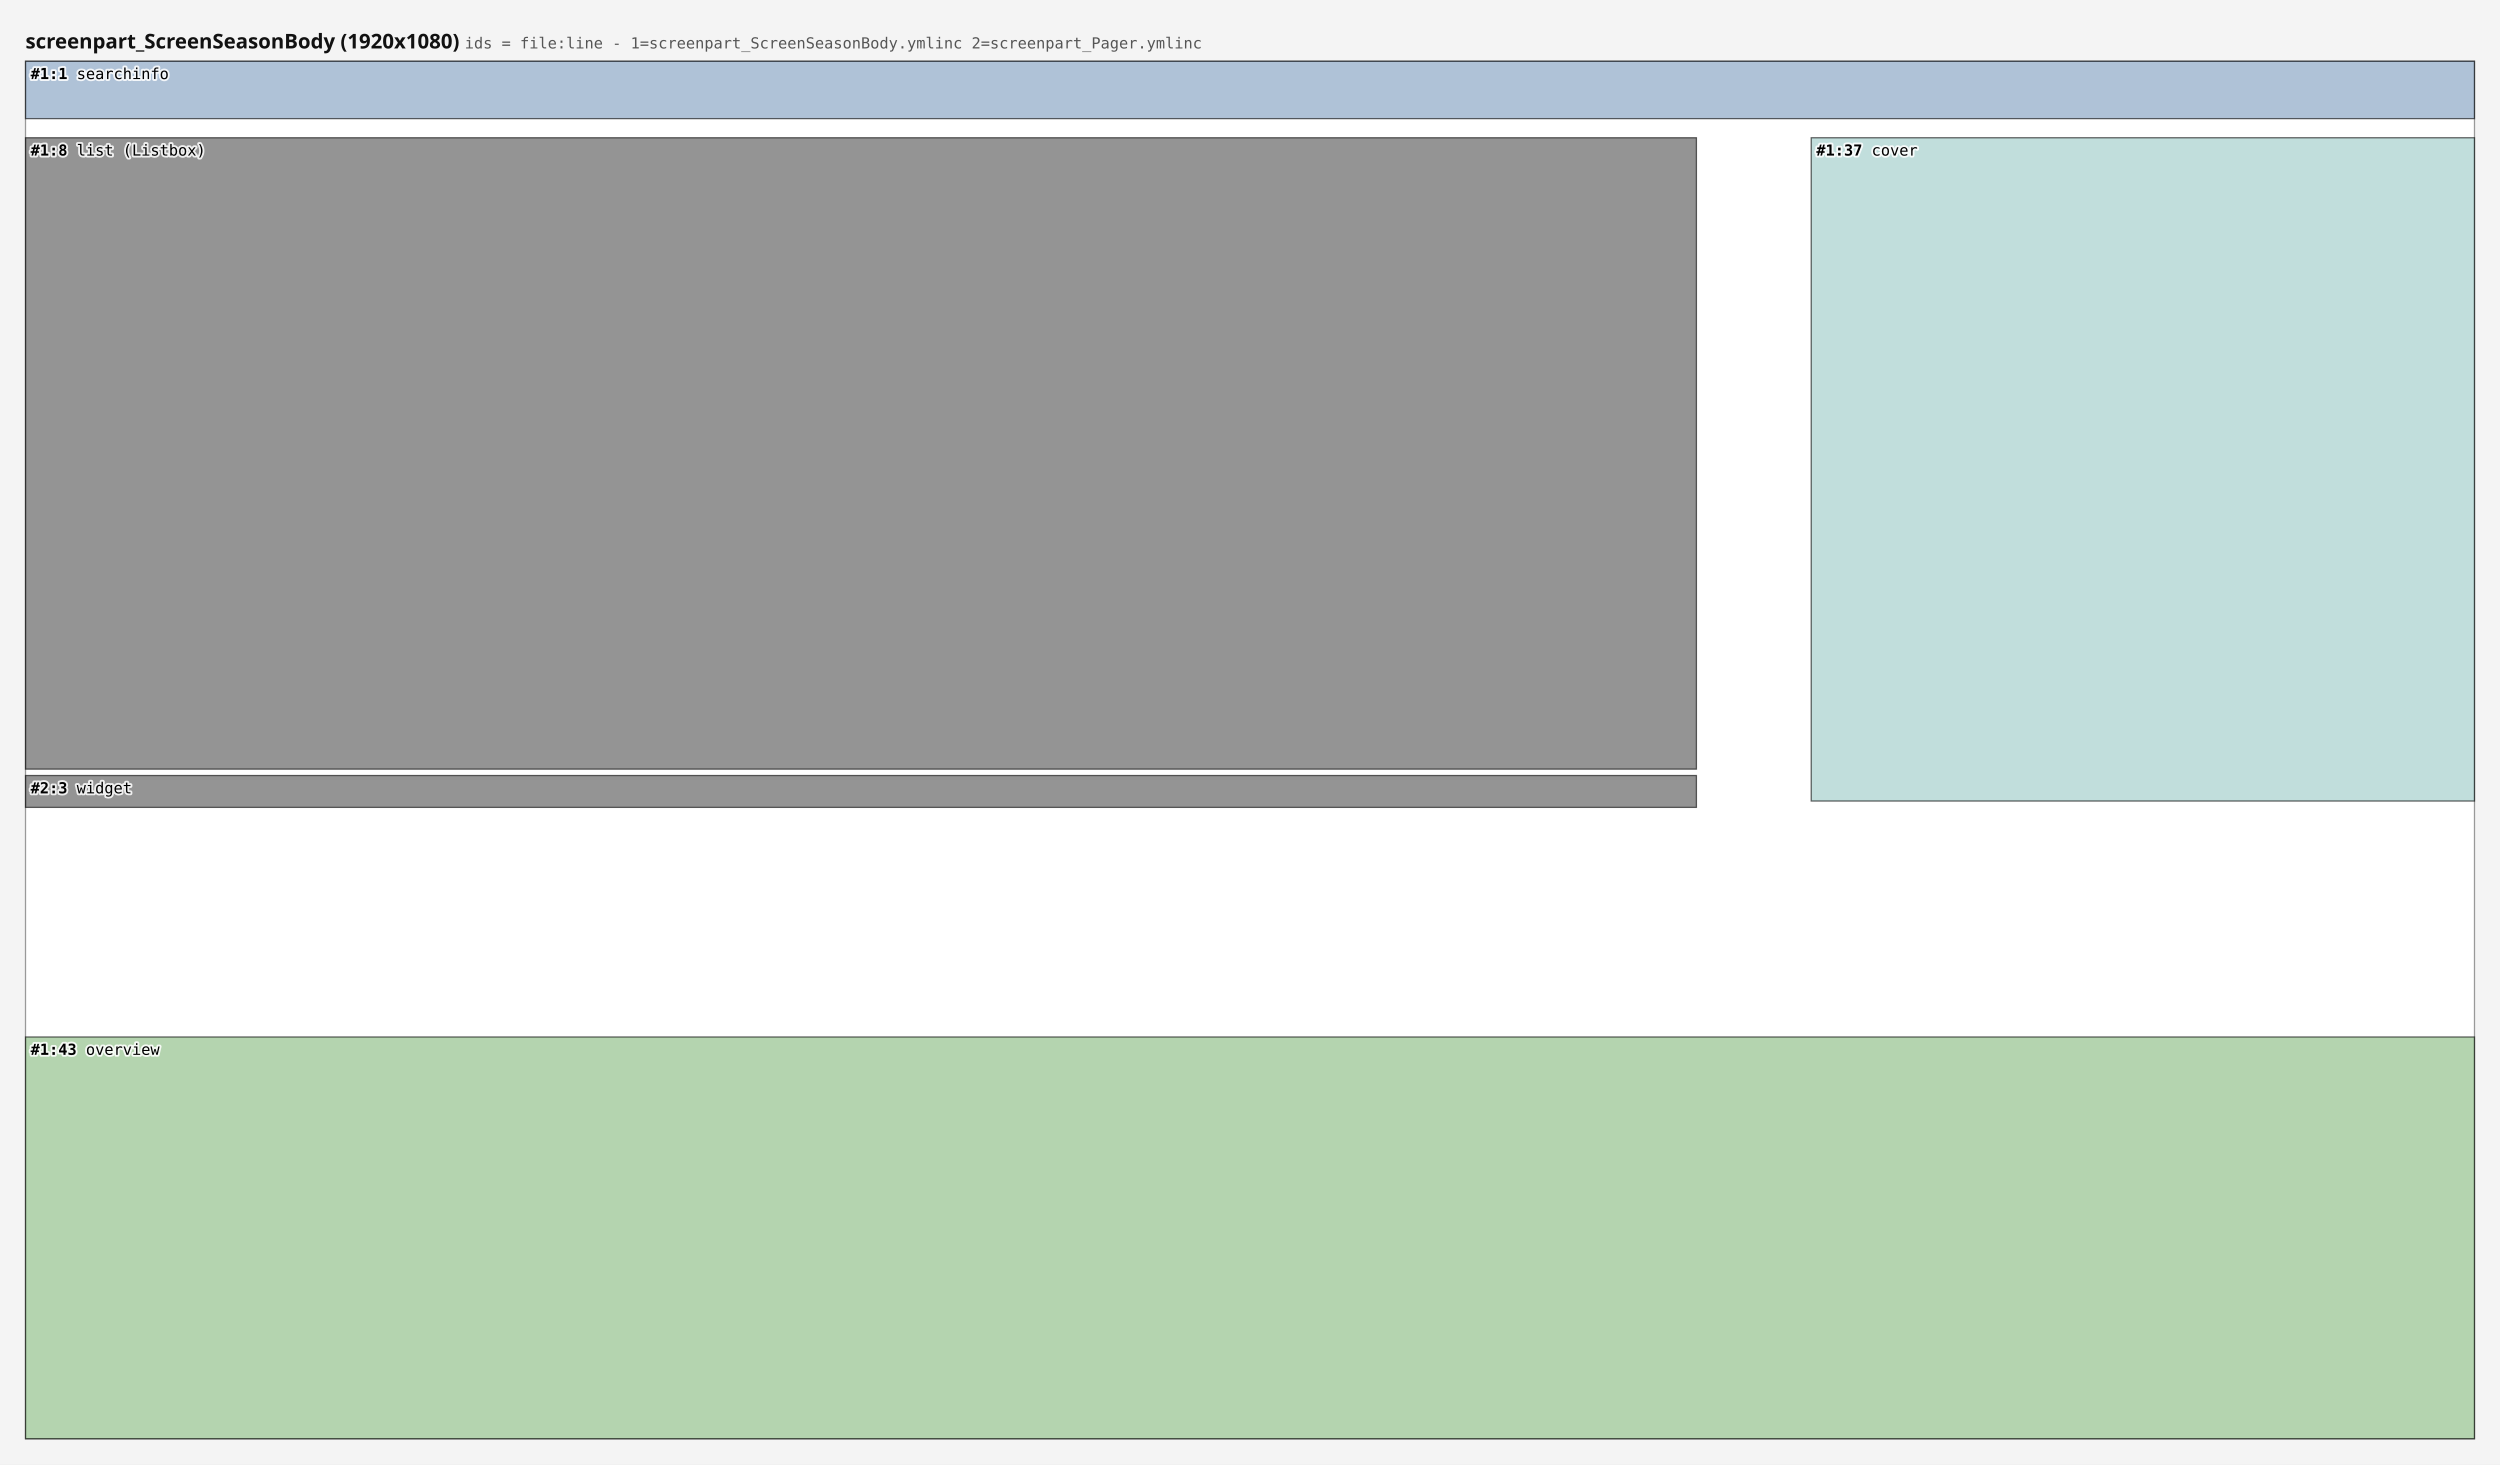
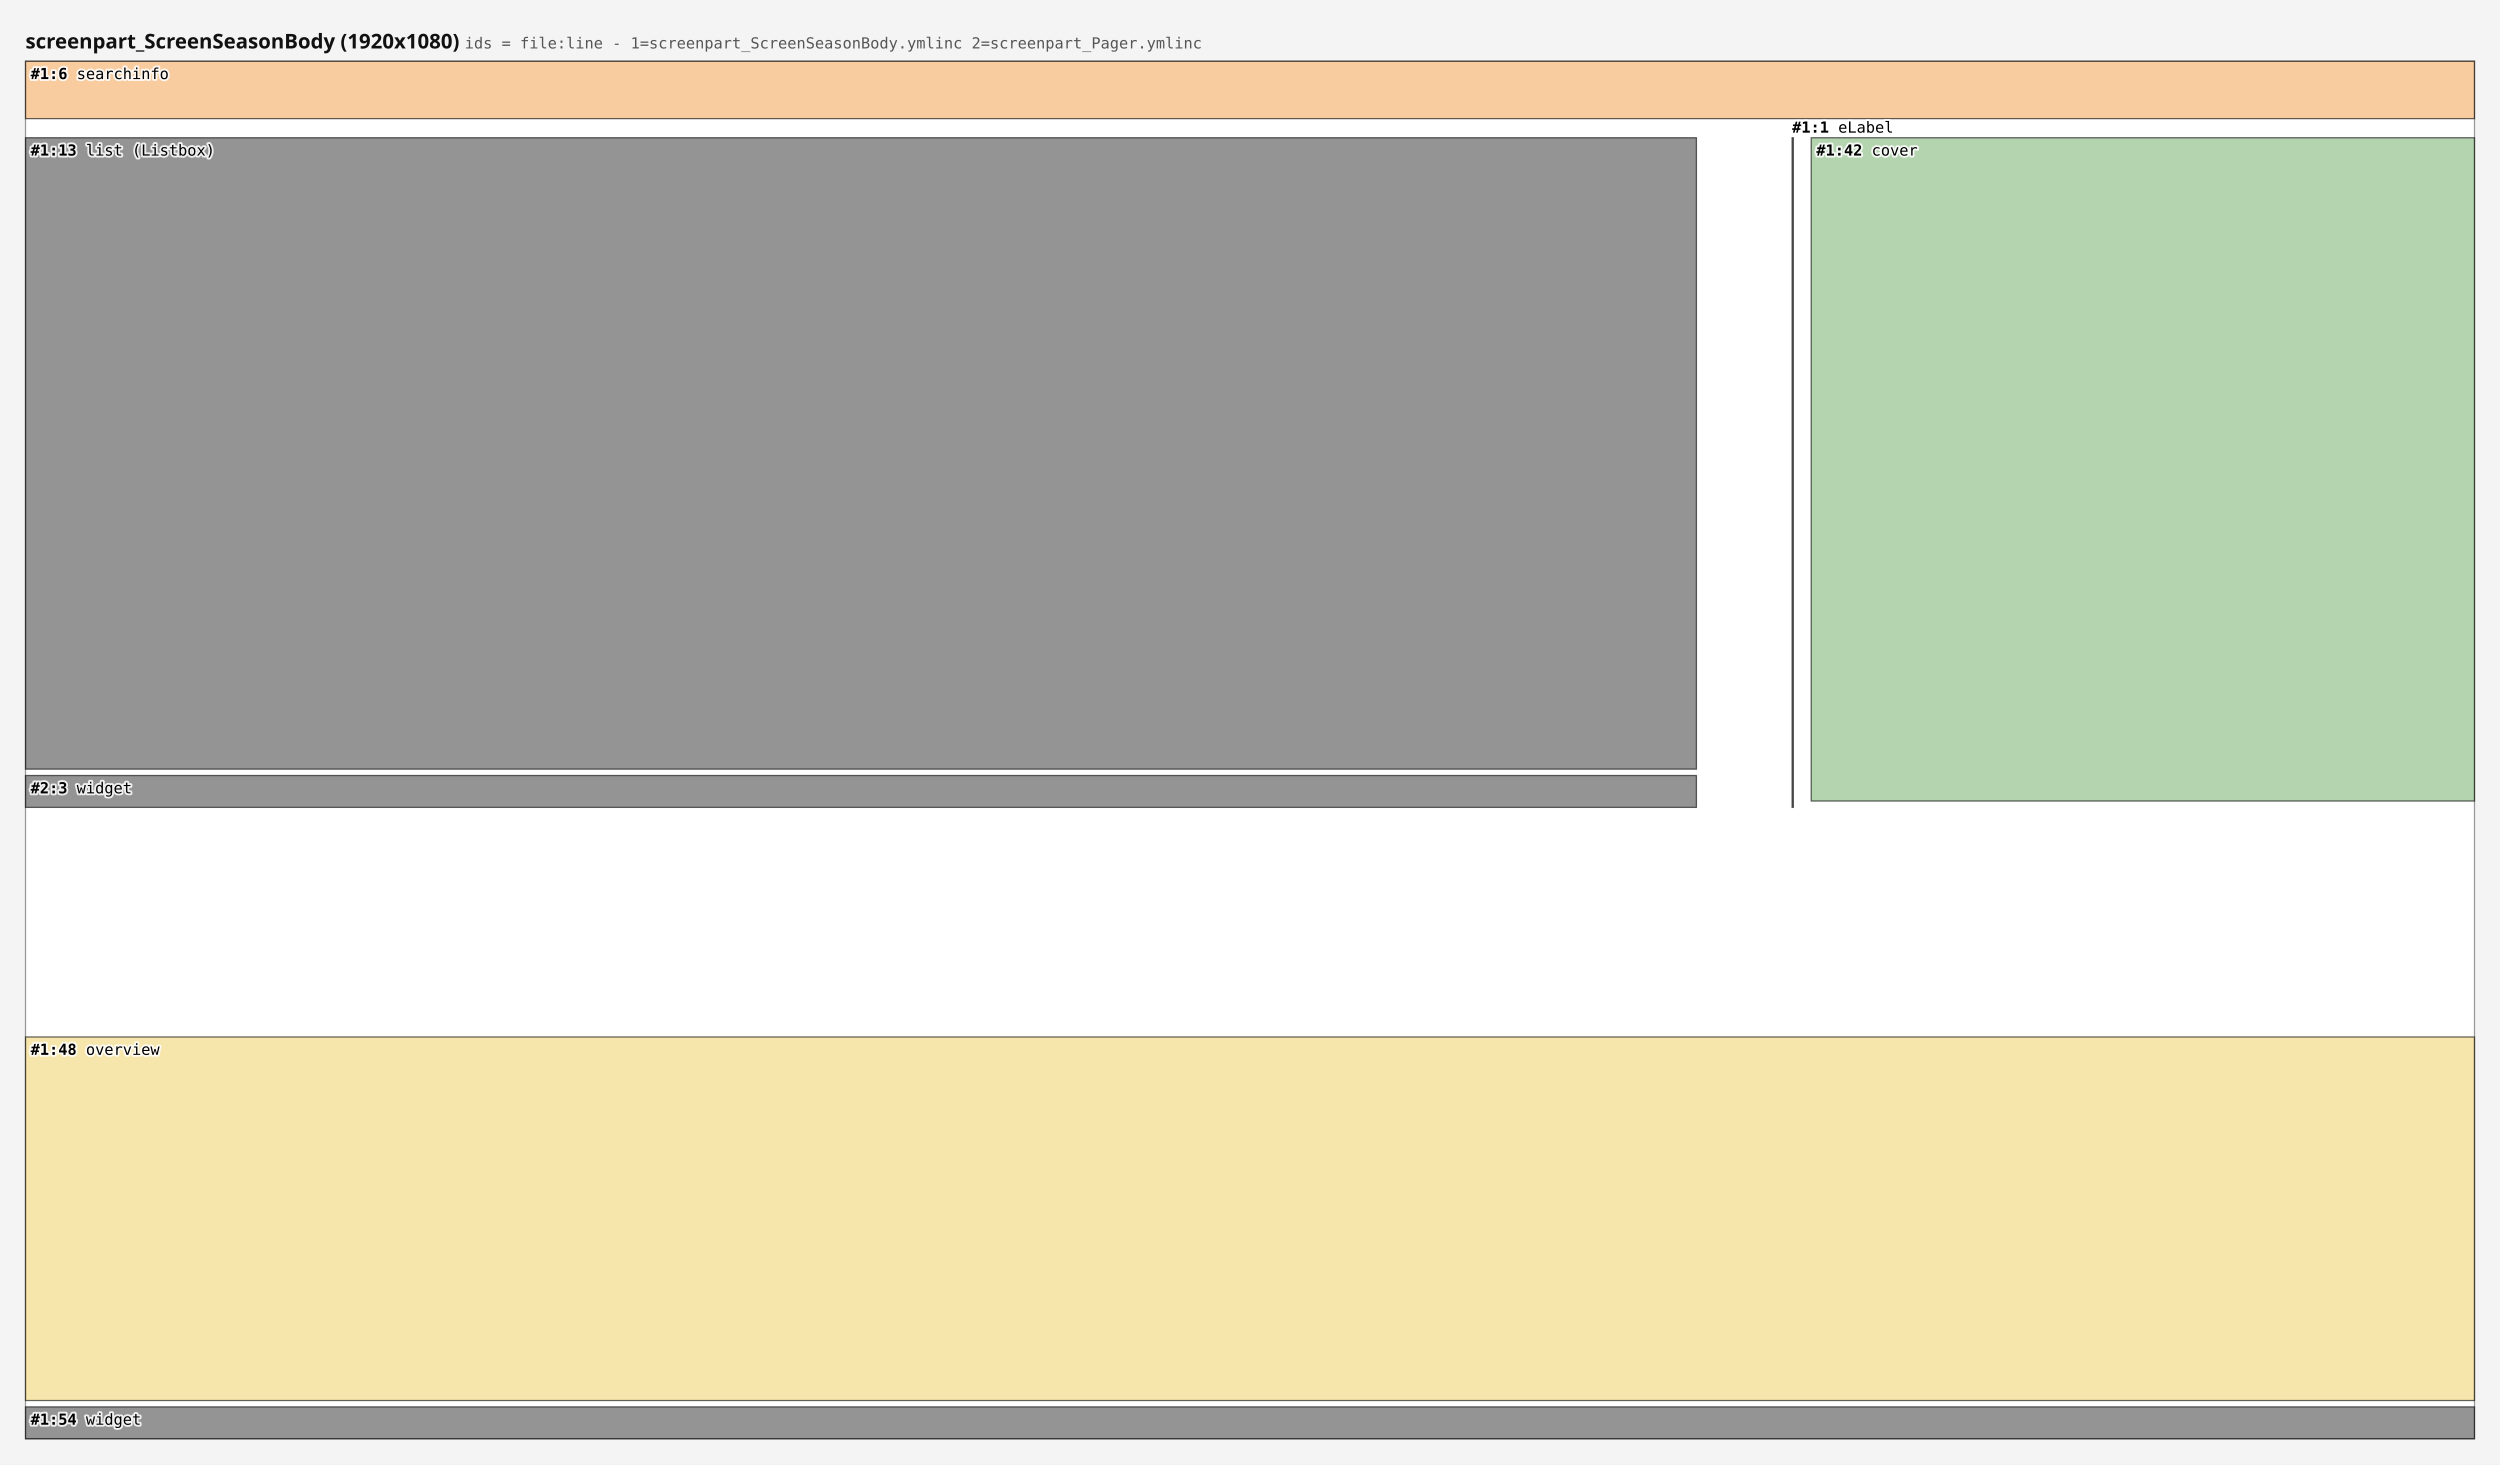
<svg xmlns="http://www.w3.org/2000/svg" width="1960" height="1148" viewBox="0 0 1960 1148">
  <rect x="0" y="0" width="1960" height="1148" fill="#f4f4f4" />
  <text x="20" y="38" font-family="sans-serif" font-size="16" font-weight="bold" fill="#111111">screenpart_ScreenSeasonBody (1920x1080) <tspan font-family="monospace" font-size="12" font-weight="normal" fill="#555555">ids = file:line - 1=screenpart_ScreenSeasonBody.ymlinc  2=screenpart_Pager.ymlinc</tspan>
  </text>
  <g data-screen="0" transform="translate(20,48)">
    <rect x="0" y="0" width="1920" height="1080" fill="#ffffff" stroke="#999999" stroke-width="1" />
-     <rect data-ref="0:0" data-src="screenpart_ScreenSeasonBody.ymlinc:1" x="0" y="0" width="1920" height="45" fill="#4e79a7" fill-opacity="0.45" stroke="#000000" stroke-opacity="0.6" stroke-width="1" />
-     <rect data-ref="0:1" data-src="screenpart_ScreenSeasonBody.ymlinc:8" x="0" y="60" width="1310" height="495" fill="#121212" fill-opacity="0.45" stroke="#000000" stroke-opacity="0.6" stroke-width="1" />
-     <rect data-ref="0:2" data-src="screenpart_Pager.ymlinc:3" x="0" y="560" width="1310" height="25" fill="#121212" fill-opacity="0.45" stroke="#000000" stroke-opacity="0.6" stroke-width="1" />
-     <rect data-ref="0:3" data-src="screenpart_ScreenSeasonBody.ymlinc:37" x="1400" y="60" width="520" height="520" fill="#76b7b2" fill-opacity="0.45" stroke="#000000" stroke-opacity="0.6" stroke-width="1" />
-     <rect data-ref="0:4" data-src="screenpart_ScreenSeasonBody.ymlinc:43" x="0" y="765" width="1920" height="315" fill="#59a14f" fill-opacity="0.45" stroke="#000000" stroke-opacity="0.6" stroke-width="1" />
+     <rect data-ref="0:0" data-src="screenpart_ScreenSeasonBody.ymlinc:1" x="1385" y="60" width="1" height="525" fill="#424242" fill-opacity="0.45" stroke="#000000" stroke-opacity="0.6" stroke-width="1" />
+     <rect data-ref="0:1" data-src="screenpart_ScreenSeasonBody.ymlinc:6" x="0" y="0" width="1920" height="45" fill="#f28e2b" fill-opacity="0.45" stroke="#000000" stroke-opacity="0.6" stroke-width="1" />
+     <rect data-ref="0:2" data-src="screenpart_ScreenSeasonBody.ymlinc:13" x="0" y="60" width="1310" height="495" fill="#121212" fill-opacity="0.45" stroke="#000000" stroke-opacity="0.6" stroke-width="1" />
+     <rect data-ref="0:3" data-src="screenpart_Pager.ymlinc:3" x="0" y="560" width="1310" height="25" fill="#121212" fill-opacity="0.45" stroke="#000000" stroke-opacity="0.6" stroke-width="1" />
+     <rect data-ref="0:4" data-src="screenpart_ScreenSeasonBody.ymlinc:42" x="1400" y="60" width="520" height="520" fill="#59a14f" fill-opacity="0.45" stroke="#000000" stroke-opacity="0.6" stroke-width="1" />
+     <rect data-ref="0:5" data-src="screenpart_ScreenSeasonBody.ymlinc:48" x="0" y="765" width="1920" height="285" fill="#edc948" fill-opacity="0.45" stroke="#000000" stroke-opacity="0.6" stroke-width="1" />
+     <rect data-ref="0:6" data-src="screenpart_ScreenSeasonBody.ymlinc:54" x="0" y="1055" width="1920" height="25" fill="#121212" fill-opacity="0.45" stroke="#000000" stroke-opacity="0.6" stroke-width="1" />
    <g pointer-events="none" font-family="monospace" font-size="12" fill="#000000" stroke="#ffffff" stroke-width="3" stroke-opacity="0.85" stroke-linejoin="round" paint-order="stroke">
+       <text x="1385" y="56">
+         <tspan font-weight="bold">#1:1</tspan> eLabel</text>
      <text x="4" y="14">
-         <tspan font-weight="bold">#1:1</tspan> searchinfo</text>
+         <tspan font-weight="bold">#1:6</tspan> searchinfo</text>
      <text x="4" y="74">
-         <tspan font-weight="bold">#1:8</tspan> list (Listbox)</text>
+         <tspan font-weight="bold">#1:13</tspan> list (Listbox)</text>
      <text x="4" y="574">
        <tspan font-weight="bold">#2:3</tspan> widget</text>
      <text x="1404" y="74">
-         <tspan font-weight="bold">#1:37</tspan> cover</text>
+         <tspan font-weight="bold">#1:42</tspan> cover</text>
      <text x="4" y="779">
-         <tspan font-weight="bold">#1:43</tspan> overview</text>
+         <tspan font-weight="bold">#1:48</tspan> overview</text>
+       <text x="4" y="1069">
+         <tspan font-weight="bold">#1:54</tspan> widget</text>
    </g>
  </g>
</svg>
